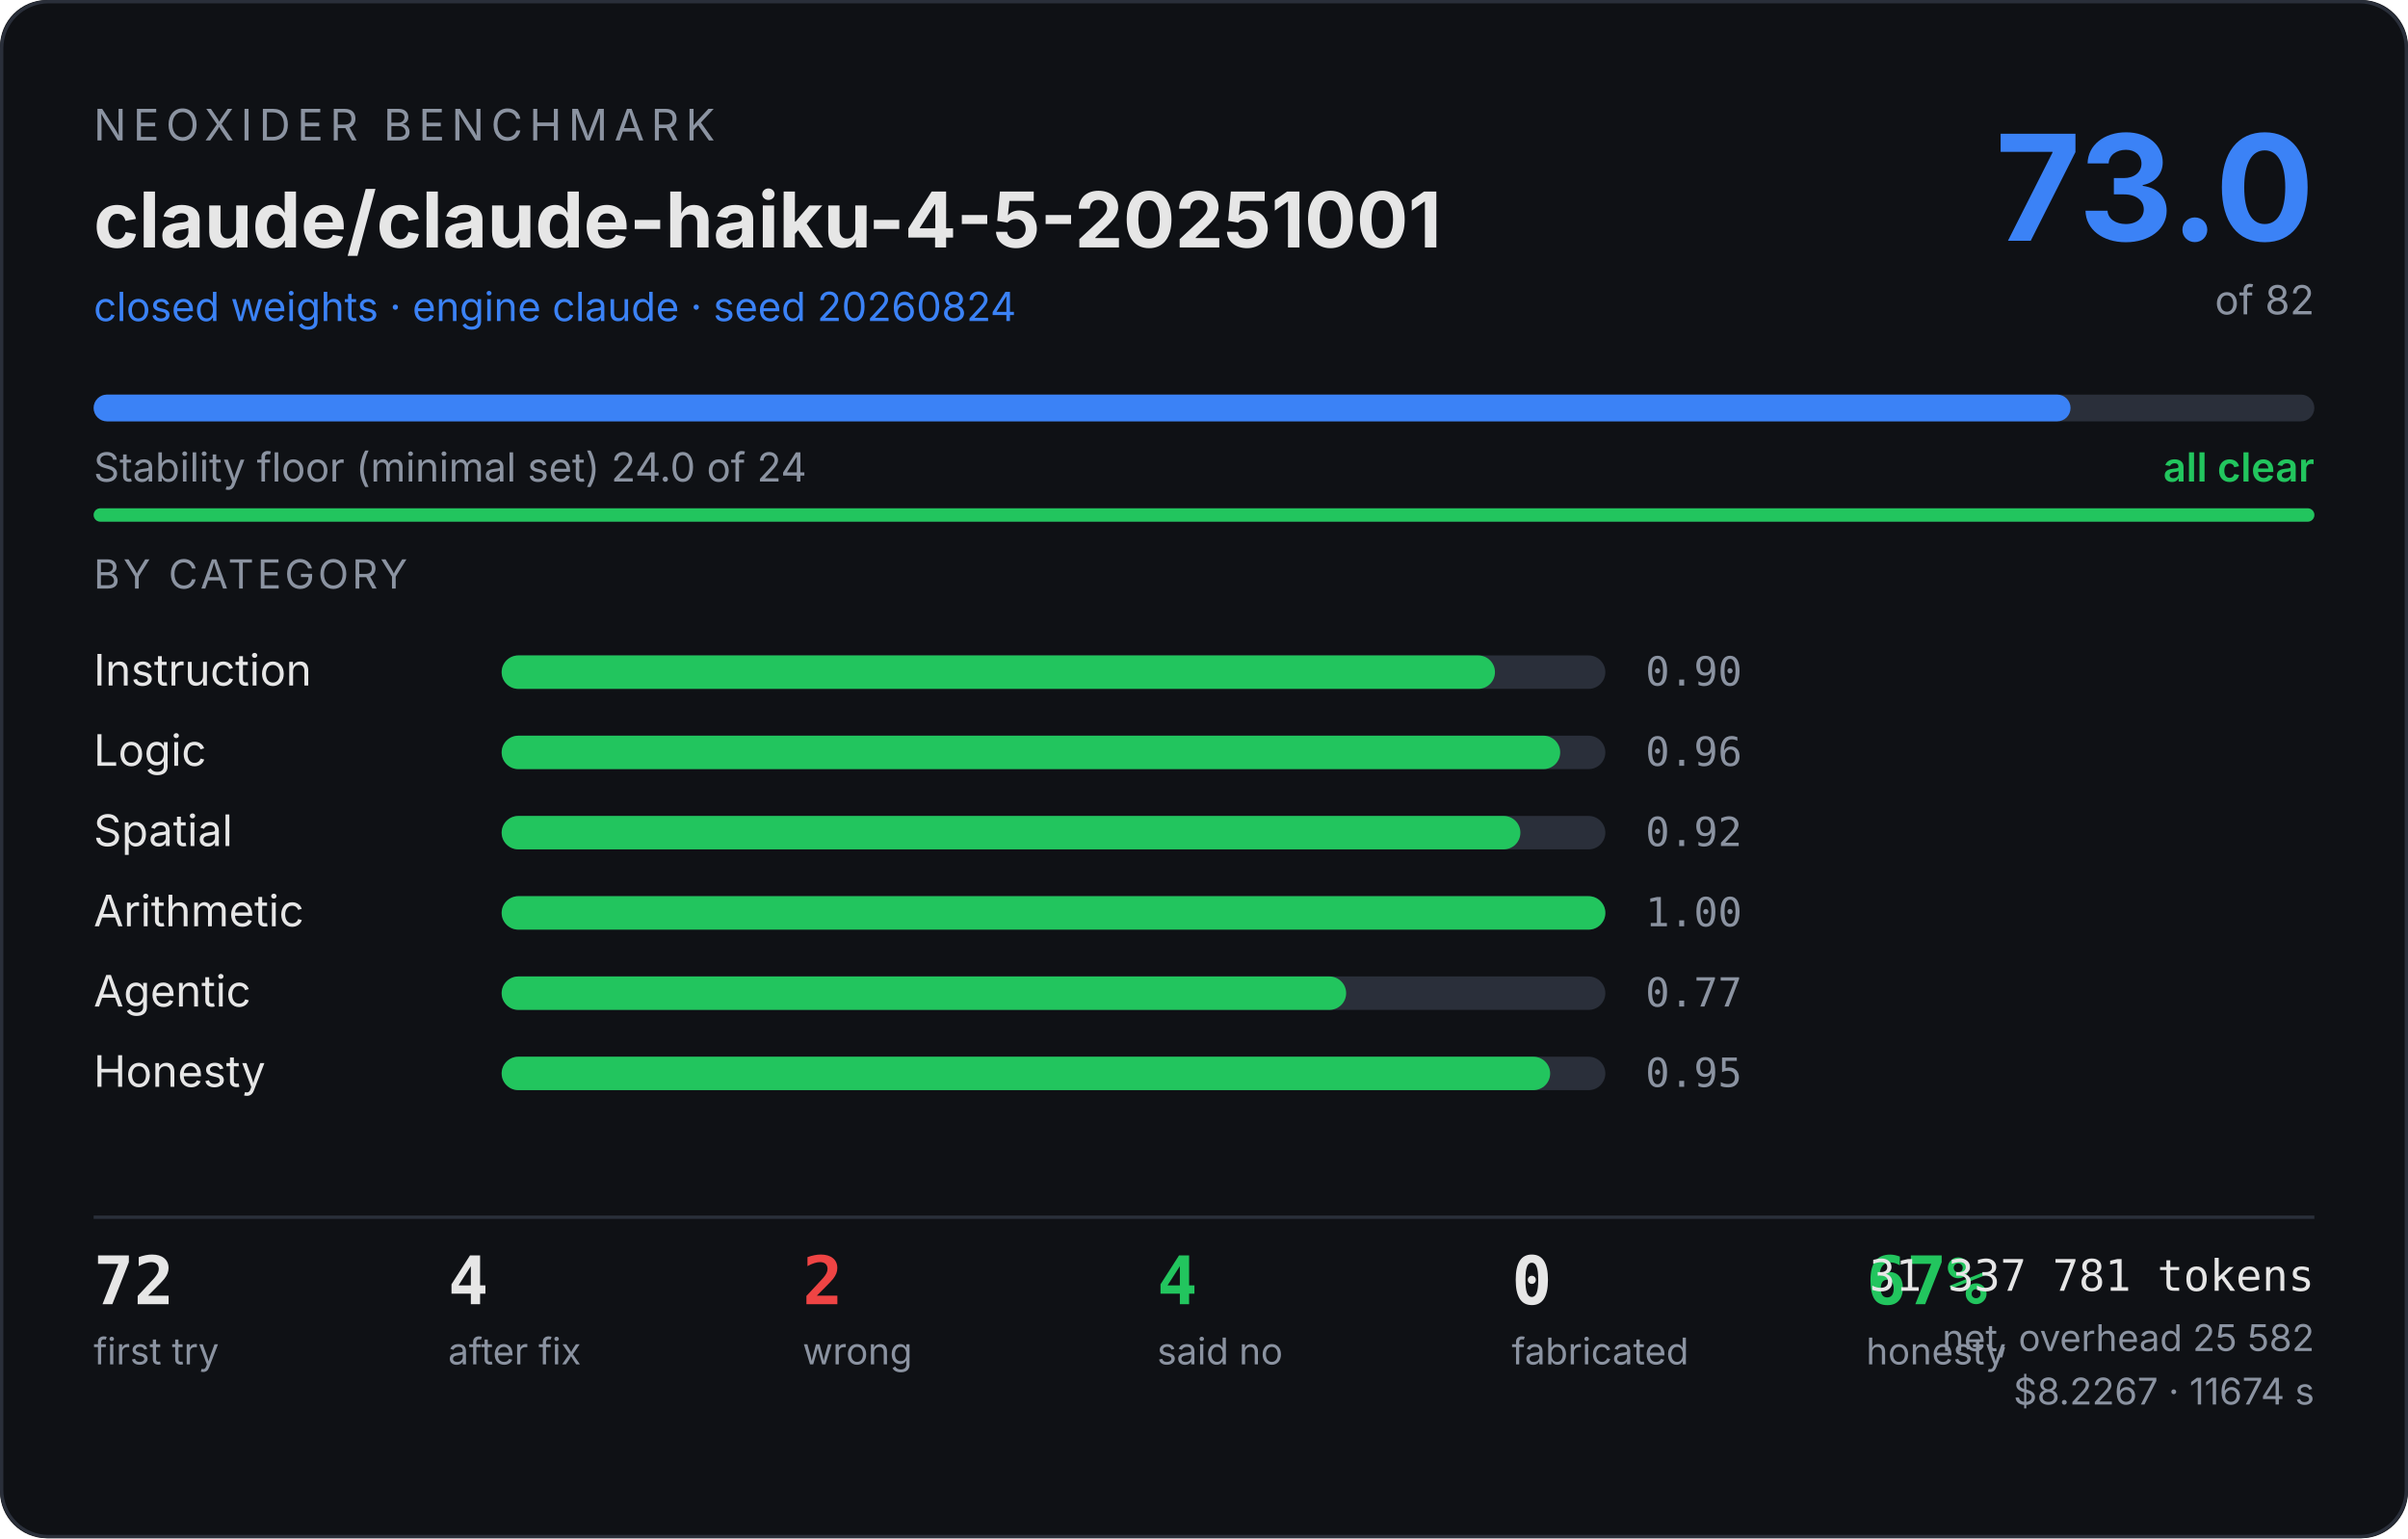
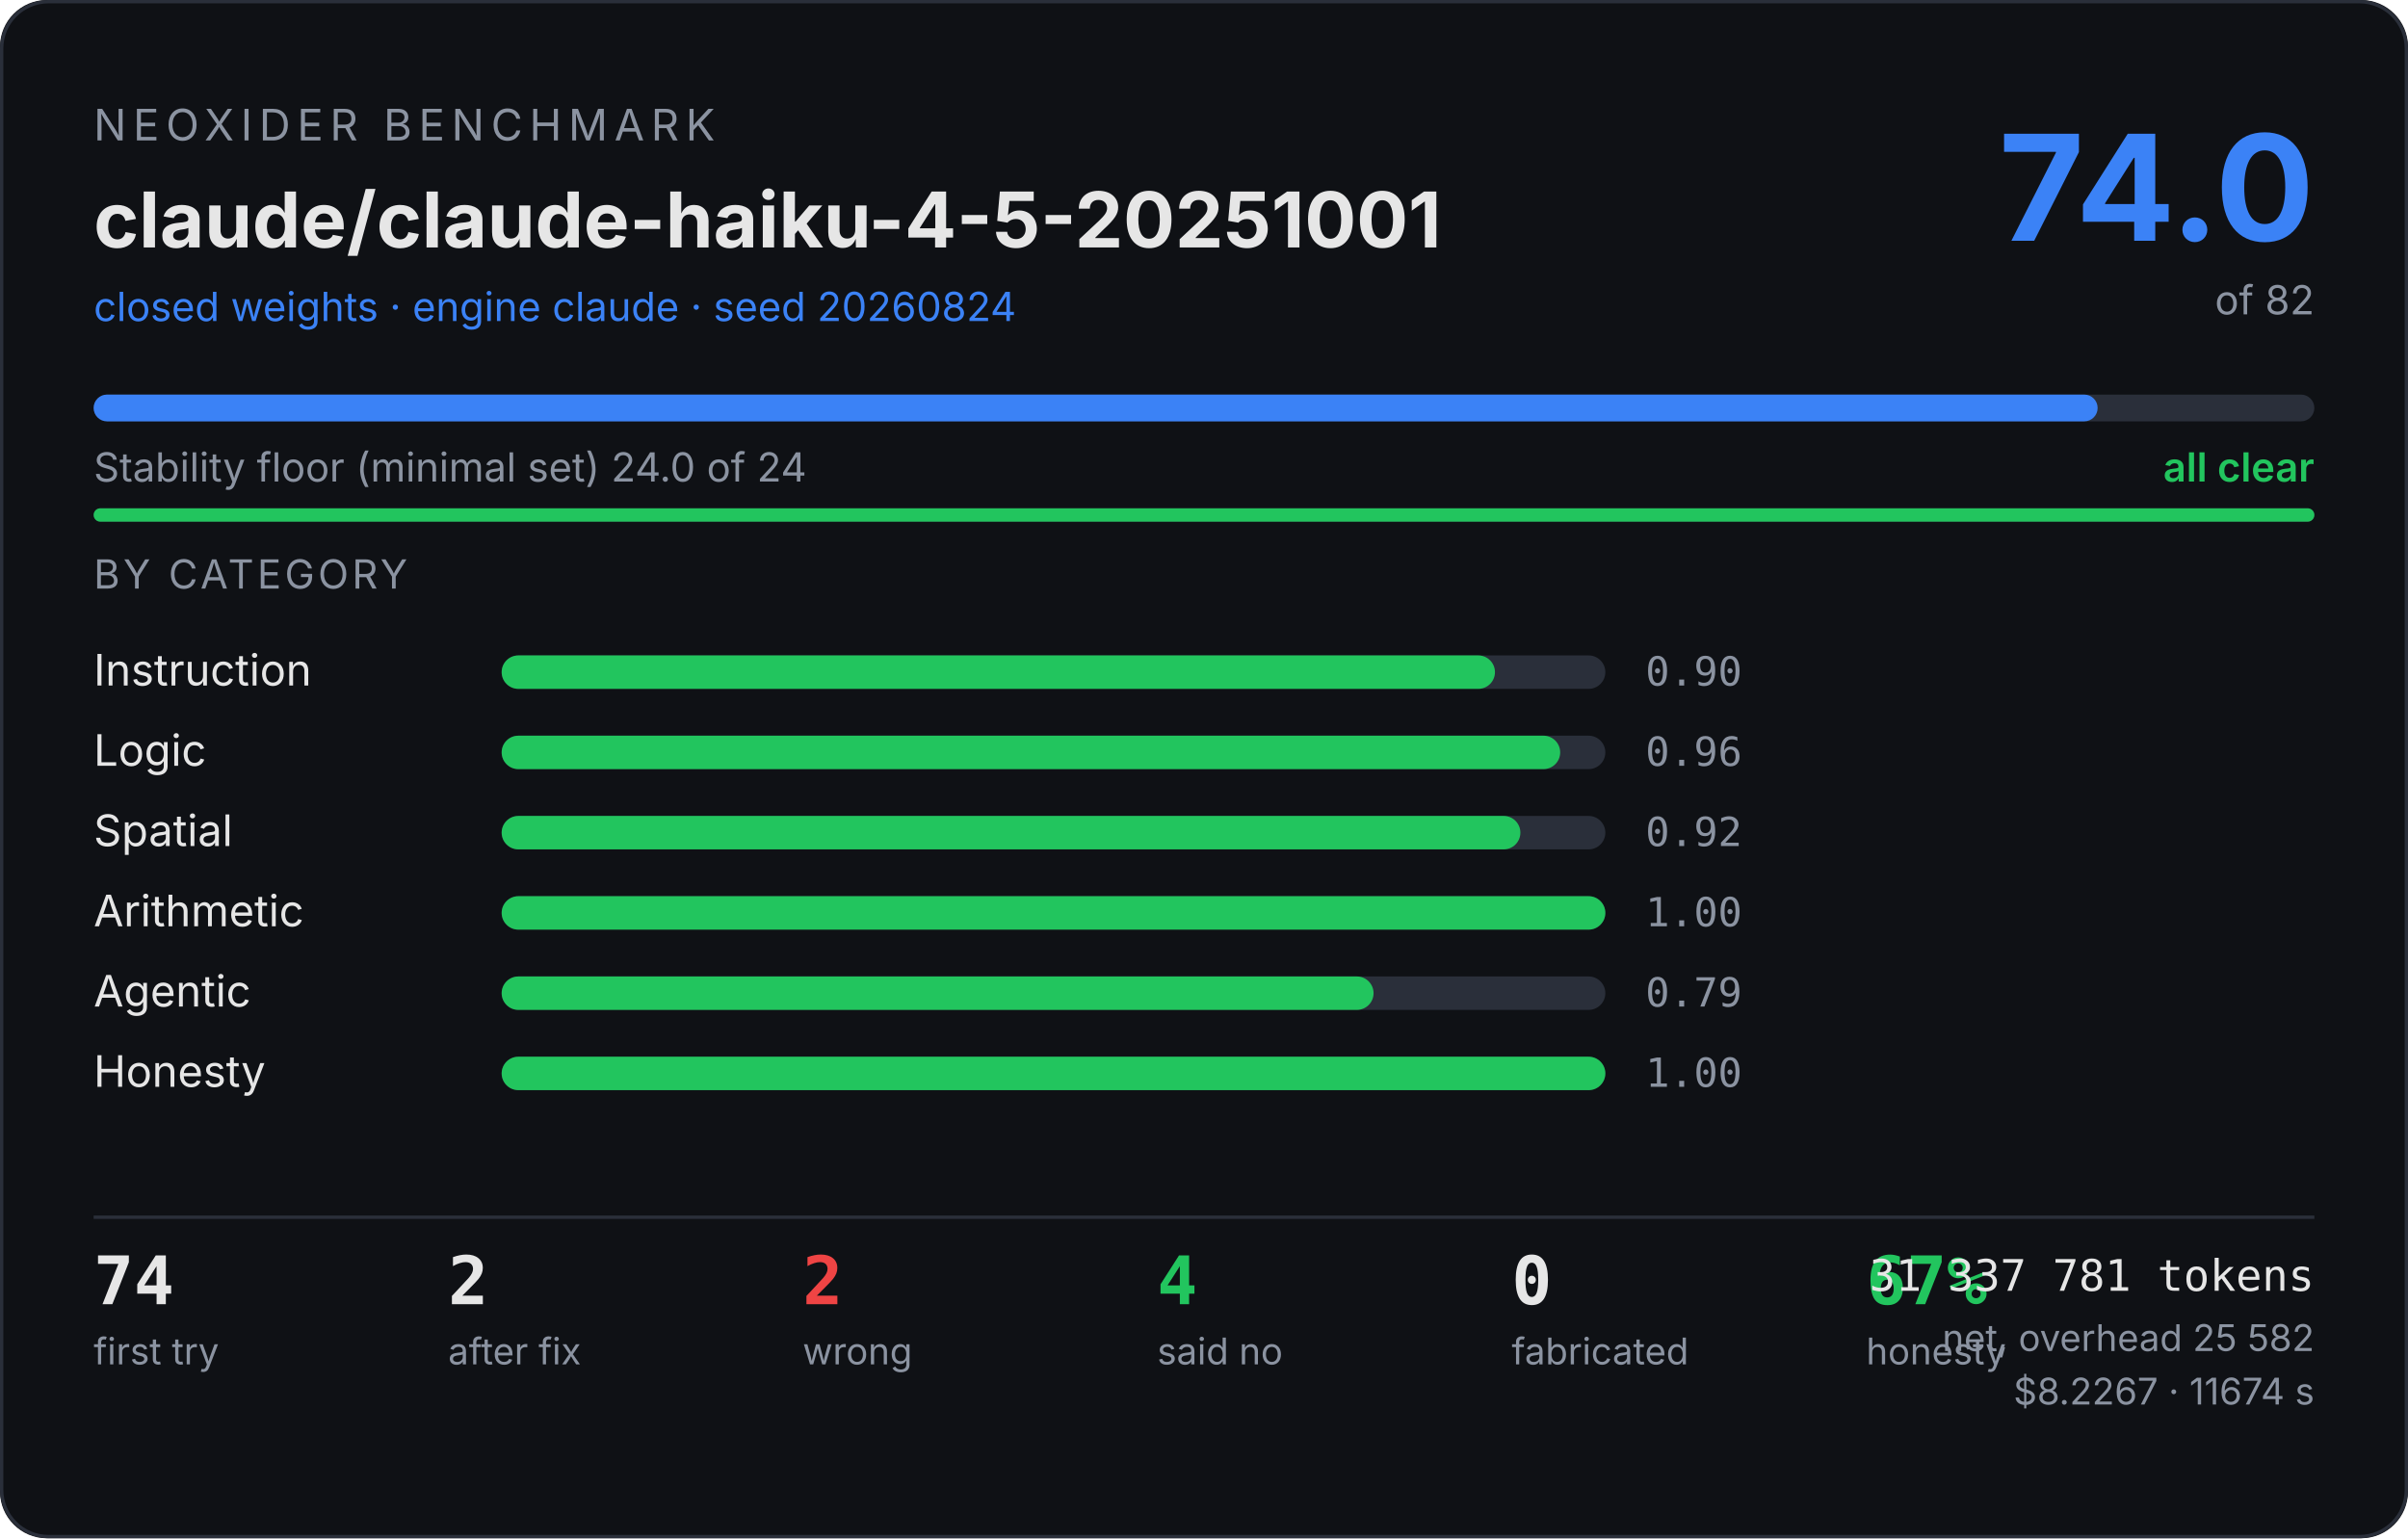
<svg xmlns="http://www.w3.org/2000/svg" width="720" height="460" viewBox="0 0 720 460" font-family="system-ui,-apple-system,Segoe UI,sans-serif">
  <rect width="720" height="460" rx="14" fill="#0f1115" />
  <rect x="0.5" y="0.5" width="719" height="459" rx="14" fill="none" stroke="#2a2f3a" />
  <text x="28" y="42" fill="#8b93a1" font-size="13" letter-spacing="2">NEOXIDER BENCHMARK</text>
  <text x="28" y="74" fill="#e6e6e6" font-size="23" font-weight="700">claude/claude-haiku-4-5-20251001</text>
  <text x="28" y="96" fill="#3b82f6" font-size="12">closed weights · engine claude · seed 20260824</text>
-   <text x="692" y="72" text-anchor="end" fill="#3b82f6" font-size="44" font-weight="700">73.0</text>
+   <text x="692" y="72" text-anchor="end" fill="#3b82f6" font-size="44" font-weight="700">74.0</text>
  <text x="692" y="94" text-anchor="end" fill="#8b93a1" font-size="12">of 82</text>
  <rect x="28" y="118" width="664" height="8" rx="4" fill="#2a2f3a" />
-   <rect x="28" y="118" width="591.1" height="8" rx="4" fill="#3b82f6" />
+   <rect x="28" y="118" width="599.2" height="8" rx="4" fill="#3b82f6" />
  <text x="28" y="144" fill="#8b93a1" font-size="12">Stability floor (minimal set) 24.0 of 24</text>
  <text x="692" y="144" text-anchor="end" fill="#22c55e" font-size="12" font-weight="600">all clear</text>
  <rect x="28" y="152" width="664" height="4" rx="2" fill="#2a2f3a" />
  <rect x="28" y="152" width="664.0" height="4" rx="2" fill="#22c55e" />
  <text x="28" y="176" fill="#8b93a1" font-size="12" letter-spacing="1">BY CATEGORY</text>
  <text x="28" y="205" fill="#e6e6e6" font-size="13">Instruction</text>
  <rect x="150" y="196" width="330" height="10" rx="5" fill="#2a2f3a" />
  <rect x="150" y="196" width="297.0" height="10" rx="5" fill="#22c55e" />
  <text x="492" y="205" fill="#8b93a1" font-size="12" font-family="ui-monospace,Consolas,monospace">0.90</text>
  <text x="28" y="229" fill="#e6e6e6" font-size="13">Logic</text>
  <rect x="150" y="220" width="330" height="10" rx="5" fill="#2a2f3a" />
  <rect x="150" y="220" width="316.5" height="10" rx="5" fill="#22c55e" />
  <text x="492" y="229" fill="#8b93a1" font-size="12" font-family="ui-monospace,Consolas,monospace">0.96</text>
  <text x="28" y="253" fill="#e6e6e6" font-size="13">Spatial</text>
  <rect x="150" y="244" width="330" height="10" rx="5" fill="#2a2f3a" />
  <rect x="150" y="244" width="304.6" height="10" rx="5" fill="#22c55e" />
  <text x="492" y="253" fill="#8b93a1" font-size="12" font-family="ui-monospace,Consolas,monospace">0.92</text>
  <text x="28" y="277" fill="#e6e6e6" font-size="13">Arithmetic</text>
  <rect x="150" y="268" width="330" height="10" rx="5" fill="#2a2f3a" />
  <rect x="150" y="268" width="330.0" height="10" rx="5" fill="#22c55e" />
  <text x="492" y="277" fill="#8b93a1" font-size="12" font-family="ui-monospace,Consolas,monospace">1.00</text>
  <text x="28" y="301" fill="#e6e6e6" font-size="13">Agentic</text>
  <rect x="150" y="292" width="330" height="10" rx="5" fill="#2a2f3a" />
-   <rect x="150" y="292" width="252.5" height="10" rx="5" fill="#22c55e" />
-   <text x="492" y="301" fill="#8b93a1" font-size="12" font-family="ui-monospace,Consolas,monospace">0.77</text>
+   <rect x="150" y="292" width="260.7" height="10" rx="5" fill="#22c55e" />
+   <text x="492" y="301" fill="#8b93a1" font-size="12" font-family="ui-monospace,Consolas,monospace">0.79</text>
  <text x="28" y="325" fill="#e6e6e6" font-size="13">Honesty</text>
  <rect x="150" y="316" width="330" height="10" rx="5" fill="#2a2f3a" />
-   <rect x="150" y="316" width="313.5" height="10" rx="5" fill="#22c55e" />
-   <text x="492" y="325" fill="#8b93a1" font-size="12" font-family="ui-monospace,Consolas,monospace">0.95</text>
+   <rect x="150" y="316" width="330.0" height="10" rx="5" fill="#22c55e" />
+   <text x="492" y="325" fill="#8b93a1" font-size="12" font-family="ui-monospace,Consolas,monospace">1.00</text>
  <line x1="28" y1="364" x2="692" y2="364" stroke="#2a2f3a" />
-   <text x="28" y="390" fill="#e6e6e6" font-size="20" font-weight="700" font-family="ui-monospace,Consolas,monospace">72</text>
+   <text x="28" y="390" fill="#e6e6e6" font-size="20" font-weight="700" font-family="ui-monospace,Consolas,monospace">74</text>
  <text x="28" y="408" fill="#8b93a1" font-size="11">first try</text>
-   <text x="134" y="390" fill="#e6e6e6" font-size="20" font-weight="700" font-family="ui-monospace,Consolas,monospace">4</text>
+   <text x="134" y="390" fill="#e6e6e6" font-size="20" font-weight="700" font-family="ui-monospace,Consolas,monospace">2</text>
  <text x="134" y="408" fill="#8b93a1" font-size="11">after fix</text>
  <text x="240" y="390" fill="#ef4444" font-size="20" font-weight="700" font-family="ui-monospace,Consolas,monospace">2</text>
  <text x="240" y="408" fill="#8b93a1" font-size="11">wrong</text>
  <text x="346" y="390" fill="#22c55e" font-size="20" font-weight="700" font-family="ui-monospace,Consolas,monospace">4</text>
  <text x="346" y="408" fill="#8b93a1" font-size="11">said no</text>
  <text x="452" y="390" fill="#e6e6e6" font-size="20" font-weight="700" font-family="ui-monospace,Consolas,monospace">0</text>
  <text x="452" y="408" fill="#8b93a1" font-size="11">fabricated</text>
  <text x="558" y="390" fill="#22c55e" font-size="20" font-weight="700" font-family="ui-monospace,Consolas,monospace">67%</text>
  <text x="558" y="408" fill="#8b93a1" font-size="11">honesty</text>
  <text x="692" y="386" text-anchor="end" fill="#e6e6e6" font-size="13" font-family="ui-monospace,Consolas,monospace">31 337 781 tokens</text>
  <text x="692" y="404" text-anchor="end" fill="#8b93a1" font-size="11">net, overhead 25 582</text>
  <text x="692" y="420" text-anchor="end" fill="#8b93a1" font-size="11">$8.2267 · 11674 s</text>
</svg>
